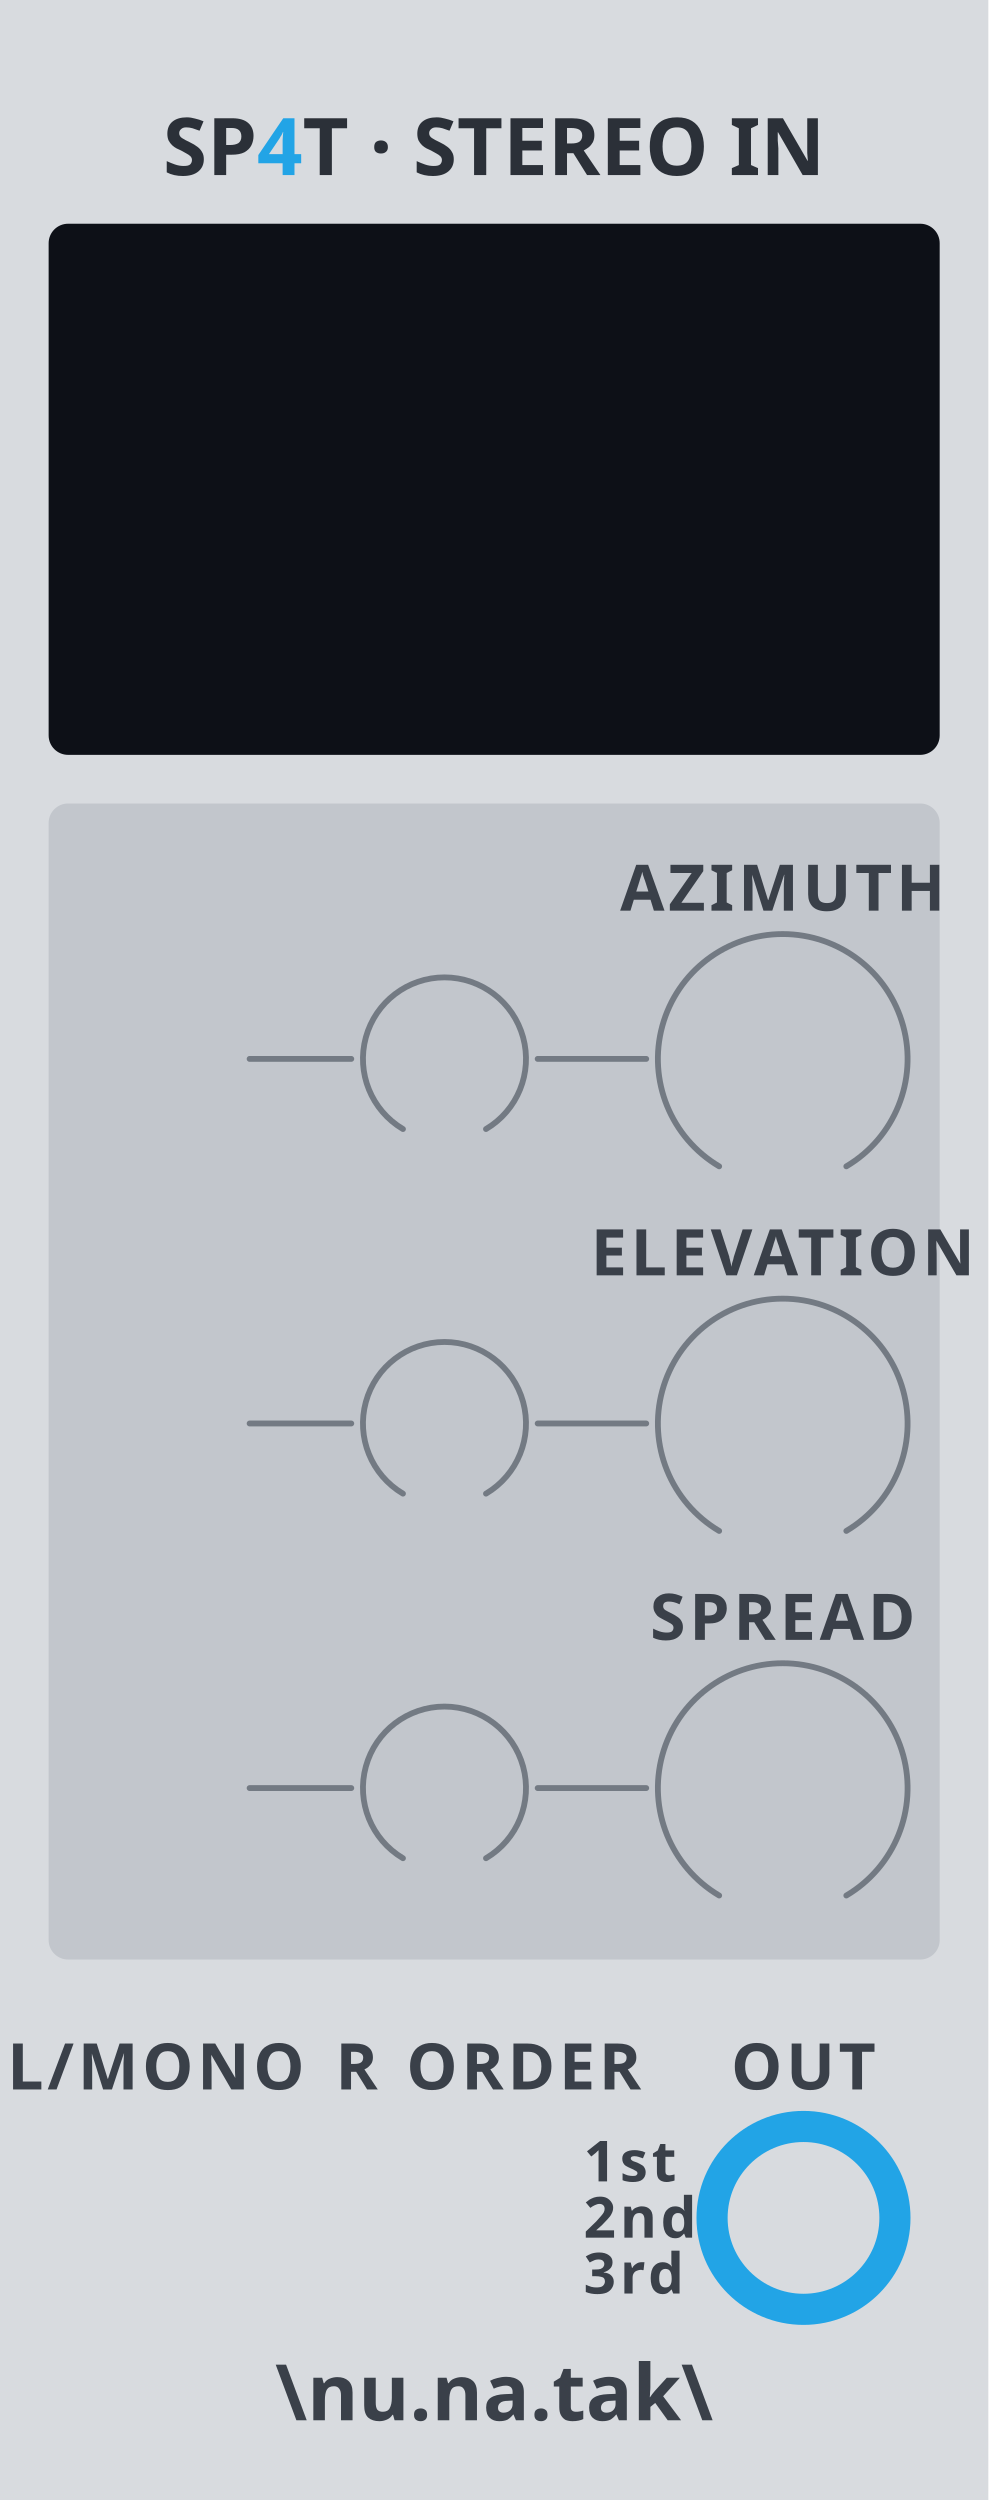
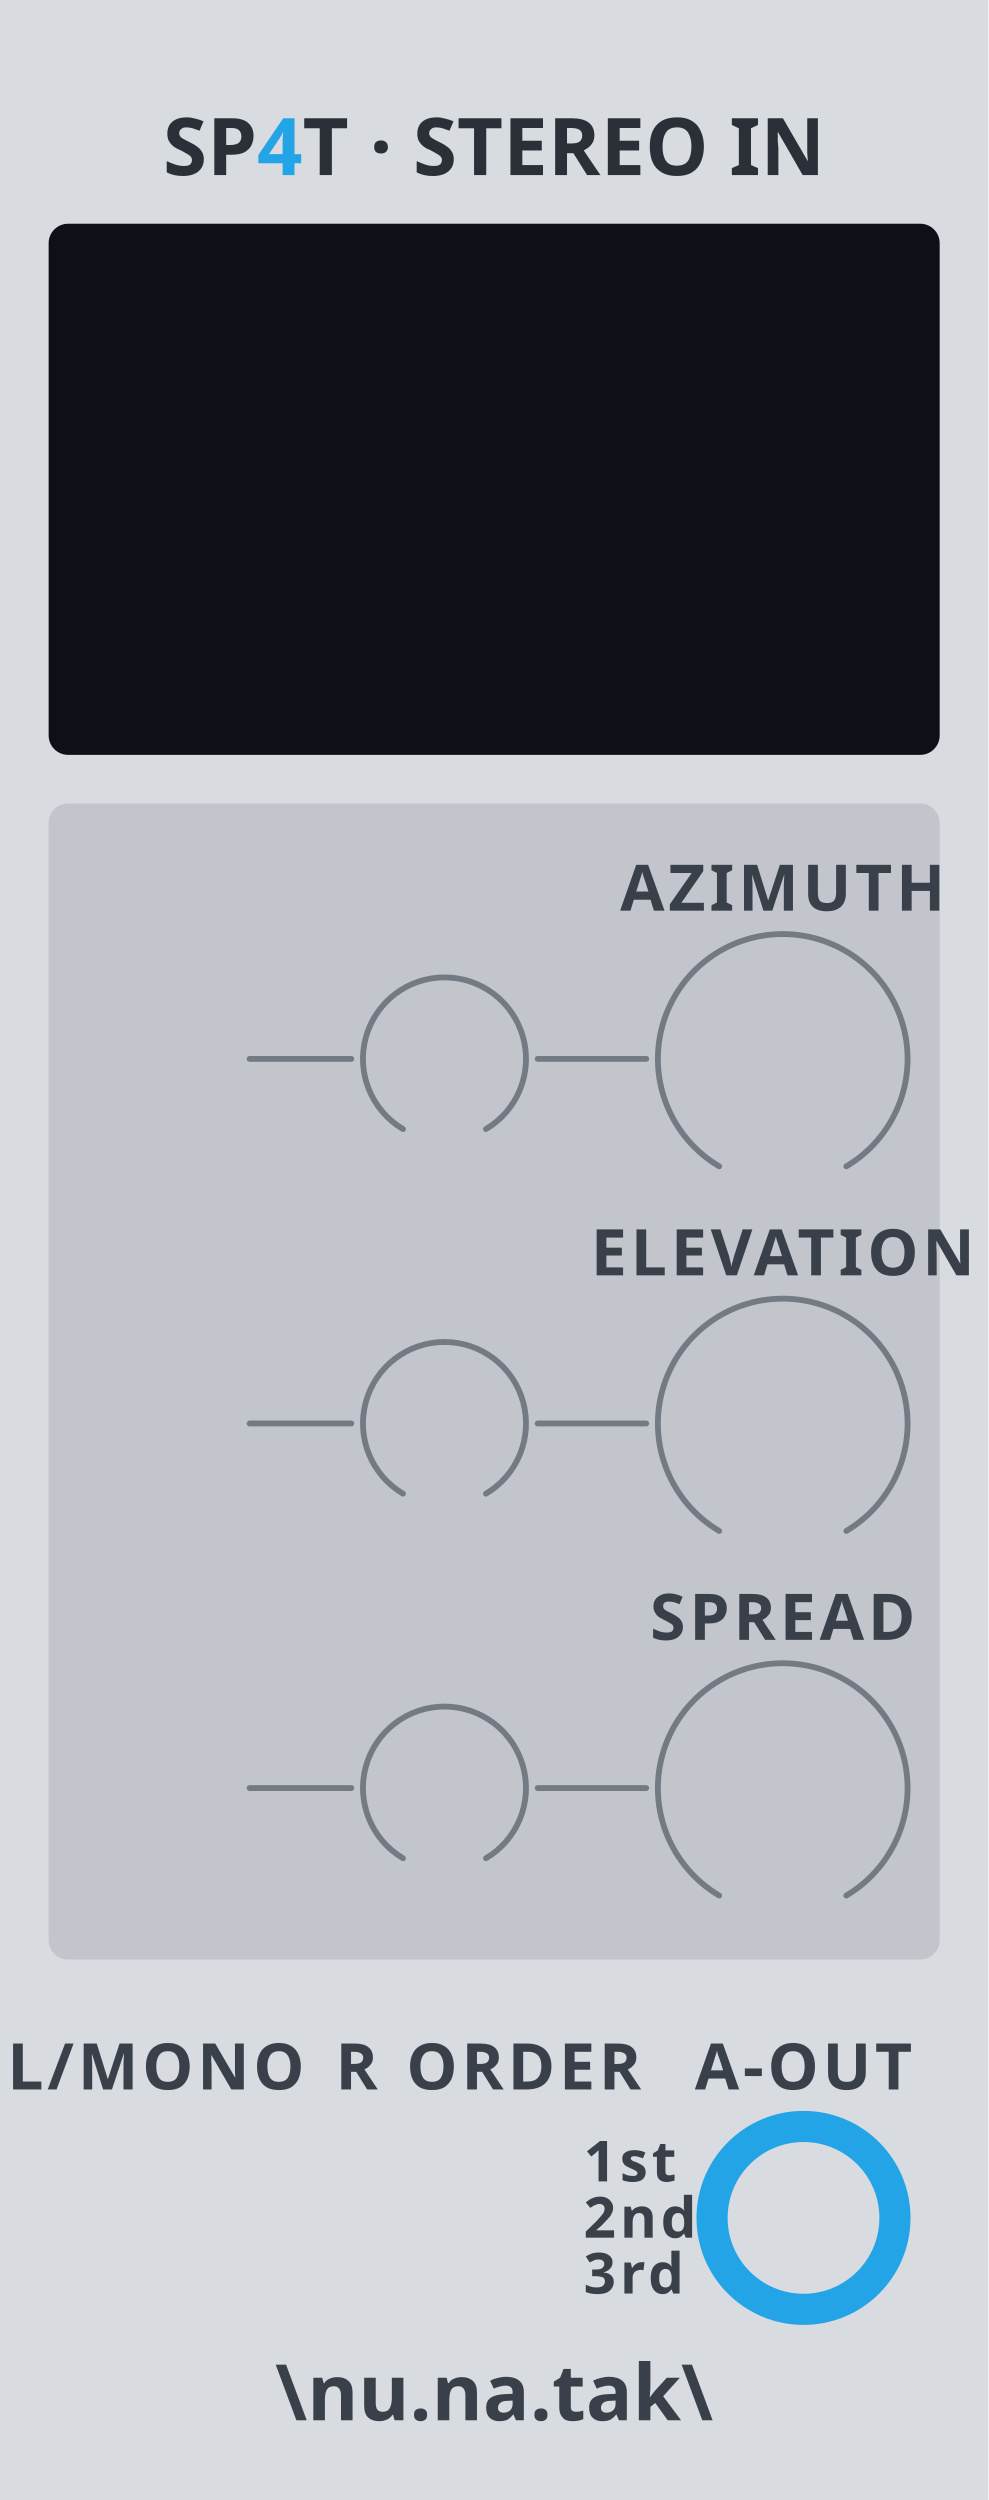
<svg xmlns="http://www.w3.org/2000/svg" version="1.1" width="50.8mm" height="128.5mm" viewBox="0 0 50.8 128.5">
  <rect id="background" x="0" y="0" width="50.8" height="128.5" fill="#D8DBDF" />
  <text id="title" x="25.4" y="9" font-family="'Rounded Mplus 1c', 'Arial Rounded MT Bold', sans-serif" font-size="4.1" font-weight="700" text-anchor="middle" fill="#2B3038">SP<tspan fill="#22A4E6">4</tspan>T · STEREO IN</text>
  <rect id="screen" x="2.5" y="11.5" width="45.8" height="27.3" rx="1" fill="#0D1017" />
  <rect id="angle-area" x="2.5" y="41.3" width="45.8" height="59.42" rx="1" fill="#C2C6CC" />
  <g id="angle-strokes" fill="none" stroke="#737A83" stroke-width="0.3" stroke-linecap="round">
    <path d="M12.83,54.427H18.056M27.636,54.427H33.216" />
    <path d="M12.83,73.167H18.056M27.636,73.167H33.216" />
    <path d="M12.83,91.907H18.056M27.636,91.907H33.216" />
    <path d="M20.712,58.033A4.19,4.19 0 1 1 24.98,58.033" />
    <path d="M20.712,76.773A4.19,4.19 0 1 1 24.98,76.773" />
    <path d="M20.712,95.513A4.19,4.19 0 1 1 24.98,95.513" />
    <path d="M36.965,59.95A6.417,6.417 0 1 1 43.501,59.95" />
    <path d="M36.965,78.69A6.417,6.417 0 1 1 43.501,78.69" />
    <path d="M36.965,97.43A6.417,6.417 0 1 1 43.501,97.43" />
  </g>
  <g id="labels" font-family="'Barlow Condensed', 'Arial Narrow', sans-serif" font-size="3.3" font-weight="600" letter-spacing="0.2" text-anchor="middle" fill="#3A4049">
    <text x="40.233" y="46.81">AZIMUTH</text>
    <text x="40.233" y="65.55">ELEVATION</text>
    <text x="40.233" y="84.29">SPREAD</text>
    <text x="8.013" y="107.4">L/MONO</text>
    <text x="18.336" y="107.4">R</text>
    <text x="26.925" y="107.4">ORDER</text>
-     <text x="41.3" y="107.4">OUT</text>
+     <text x="41.3" y="107.4">A-OUT</text>
    <g font-size="2.9" text-anchor="start">
      <text x="30" y="112.125">1st</text>
      <text x="30" y="115.015">2nd</text>
      <text x="30" y="117.885">3rd</text>
    </g>
  </g>
  <circle id="ambisonic-output-contour" cx="41.3" cy="114" r="4.7" fill="none" stroke="#22A4E6" stroke-width="1.6" />
  <text id="brand" x="25.4" y="124.4" font-family="'Rounded Mplus 1c', 'Arial Rounded MT Bold', sans-serif" font-size="4" font-weight="700" text-anchor="middle" fill="#3A4049">\nu.na.tak\</text>
</svg>
